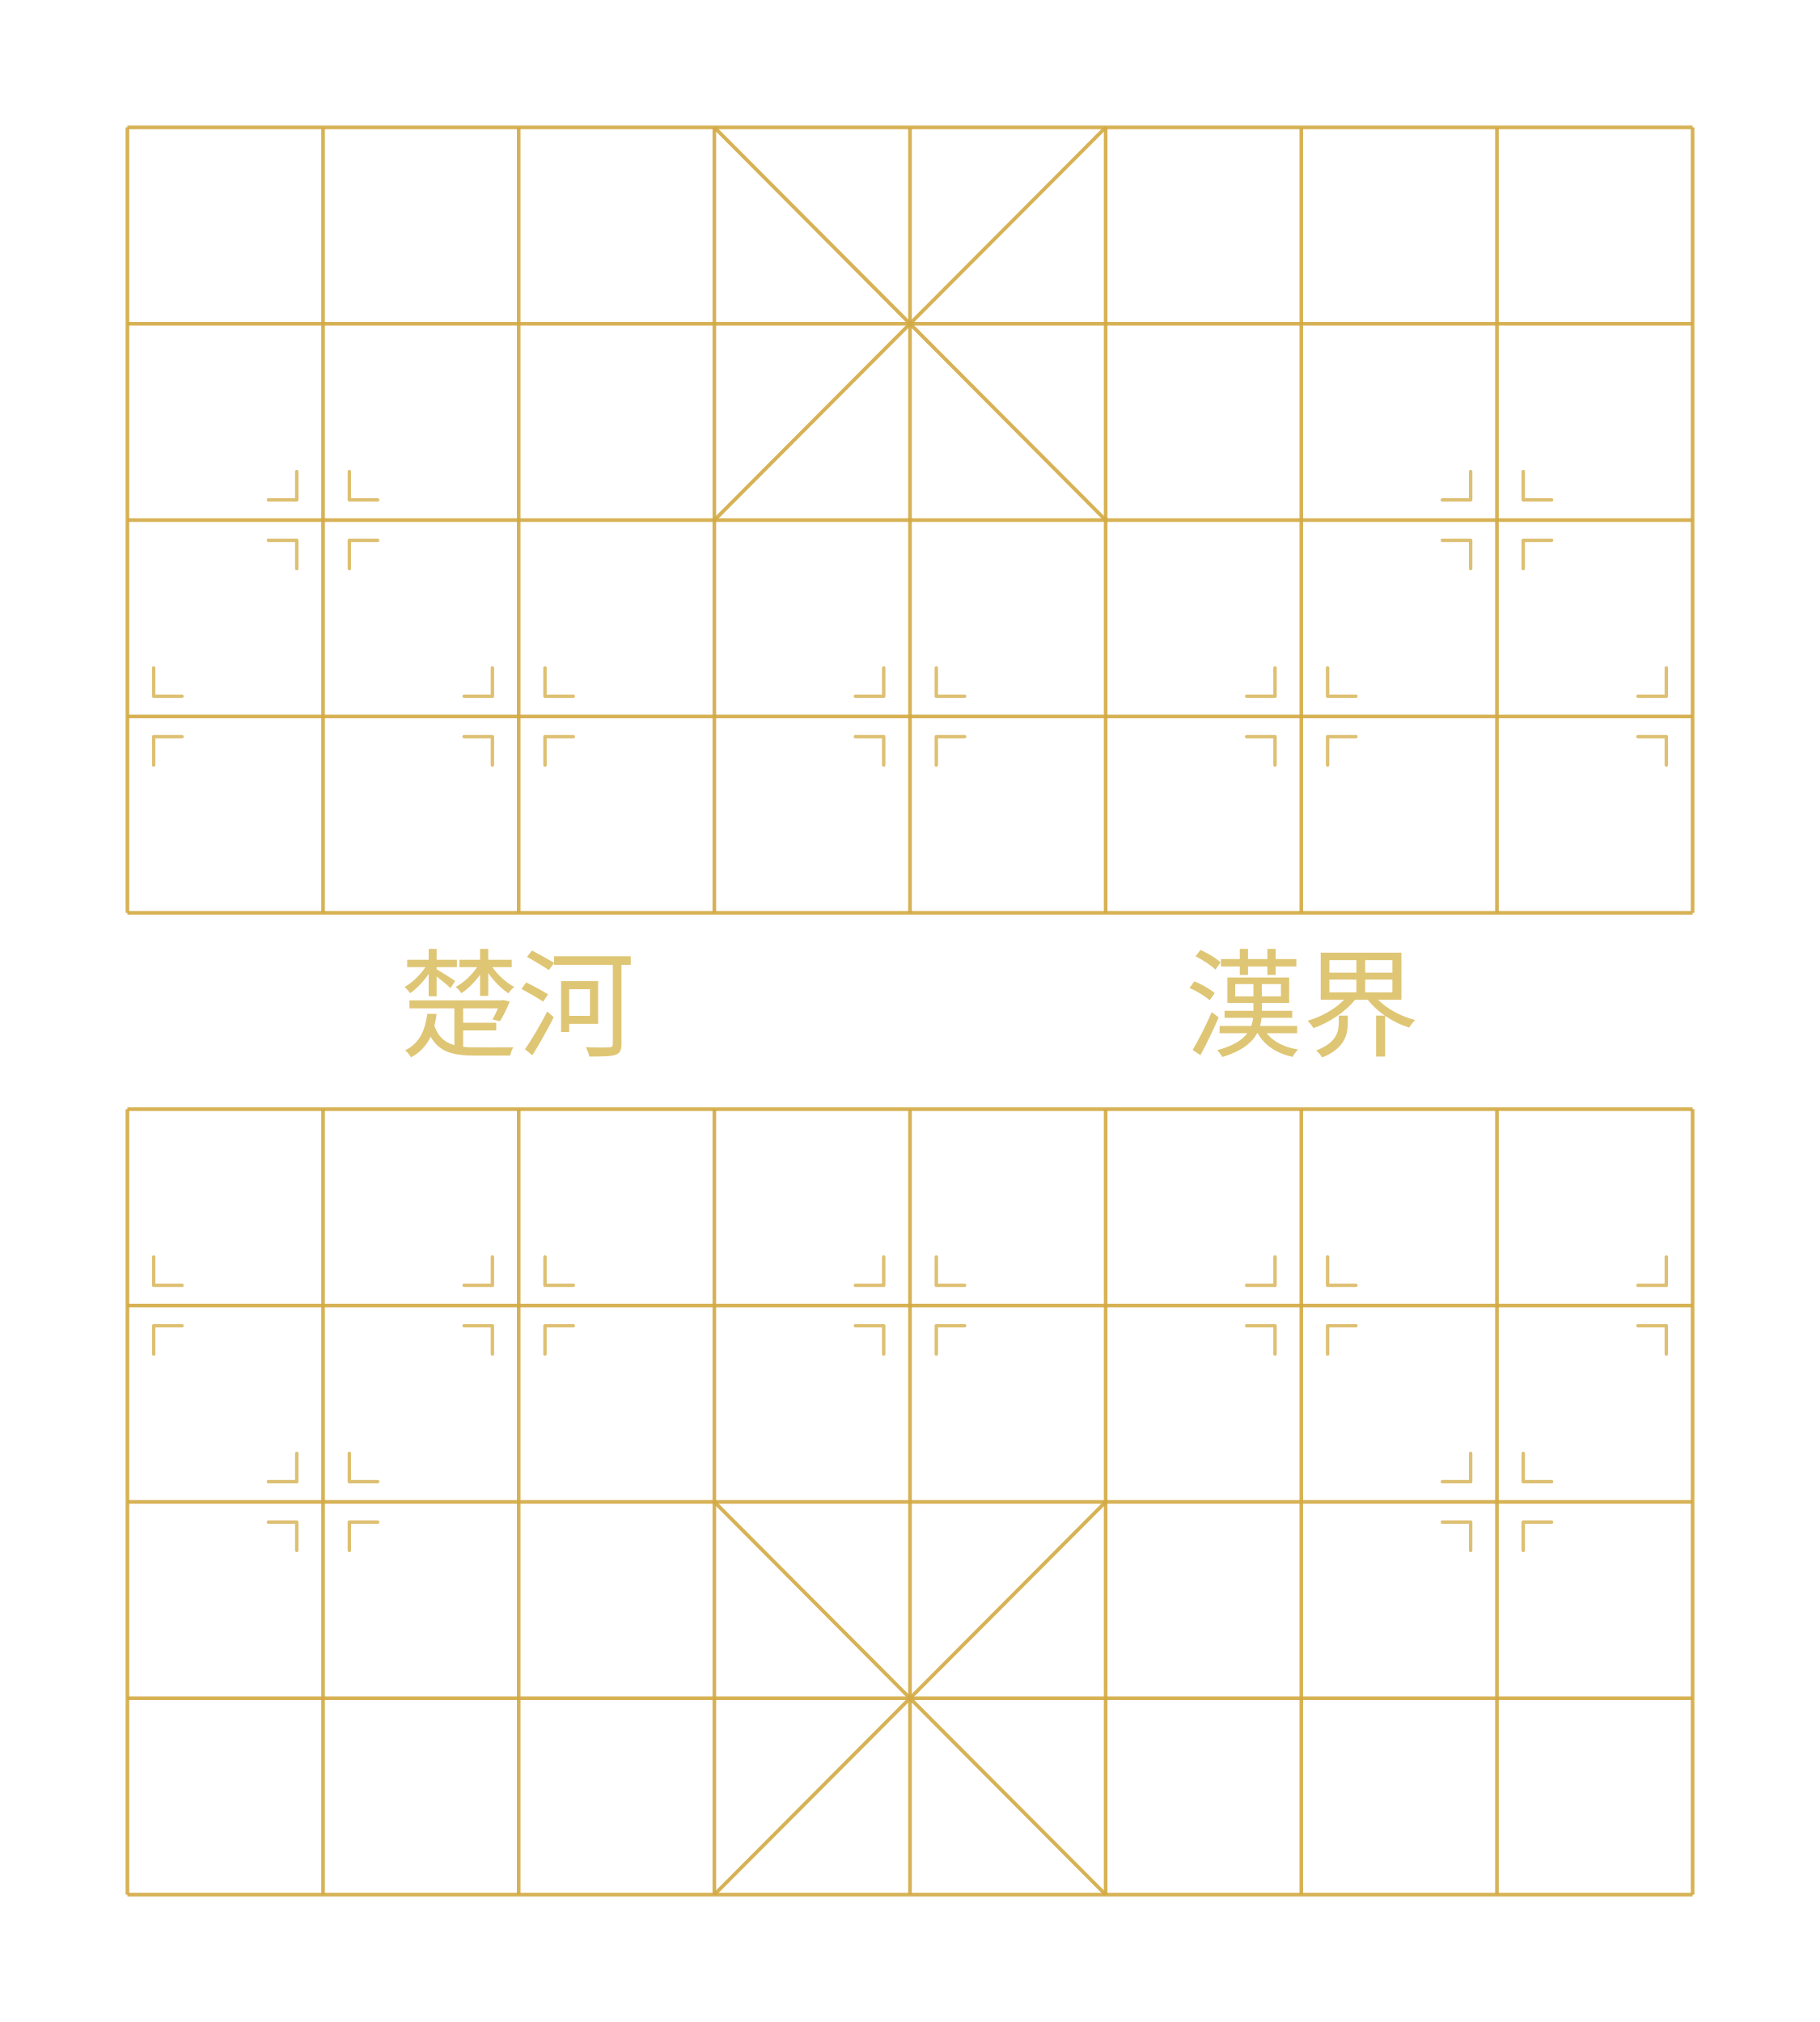
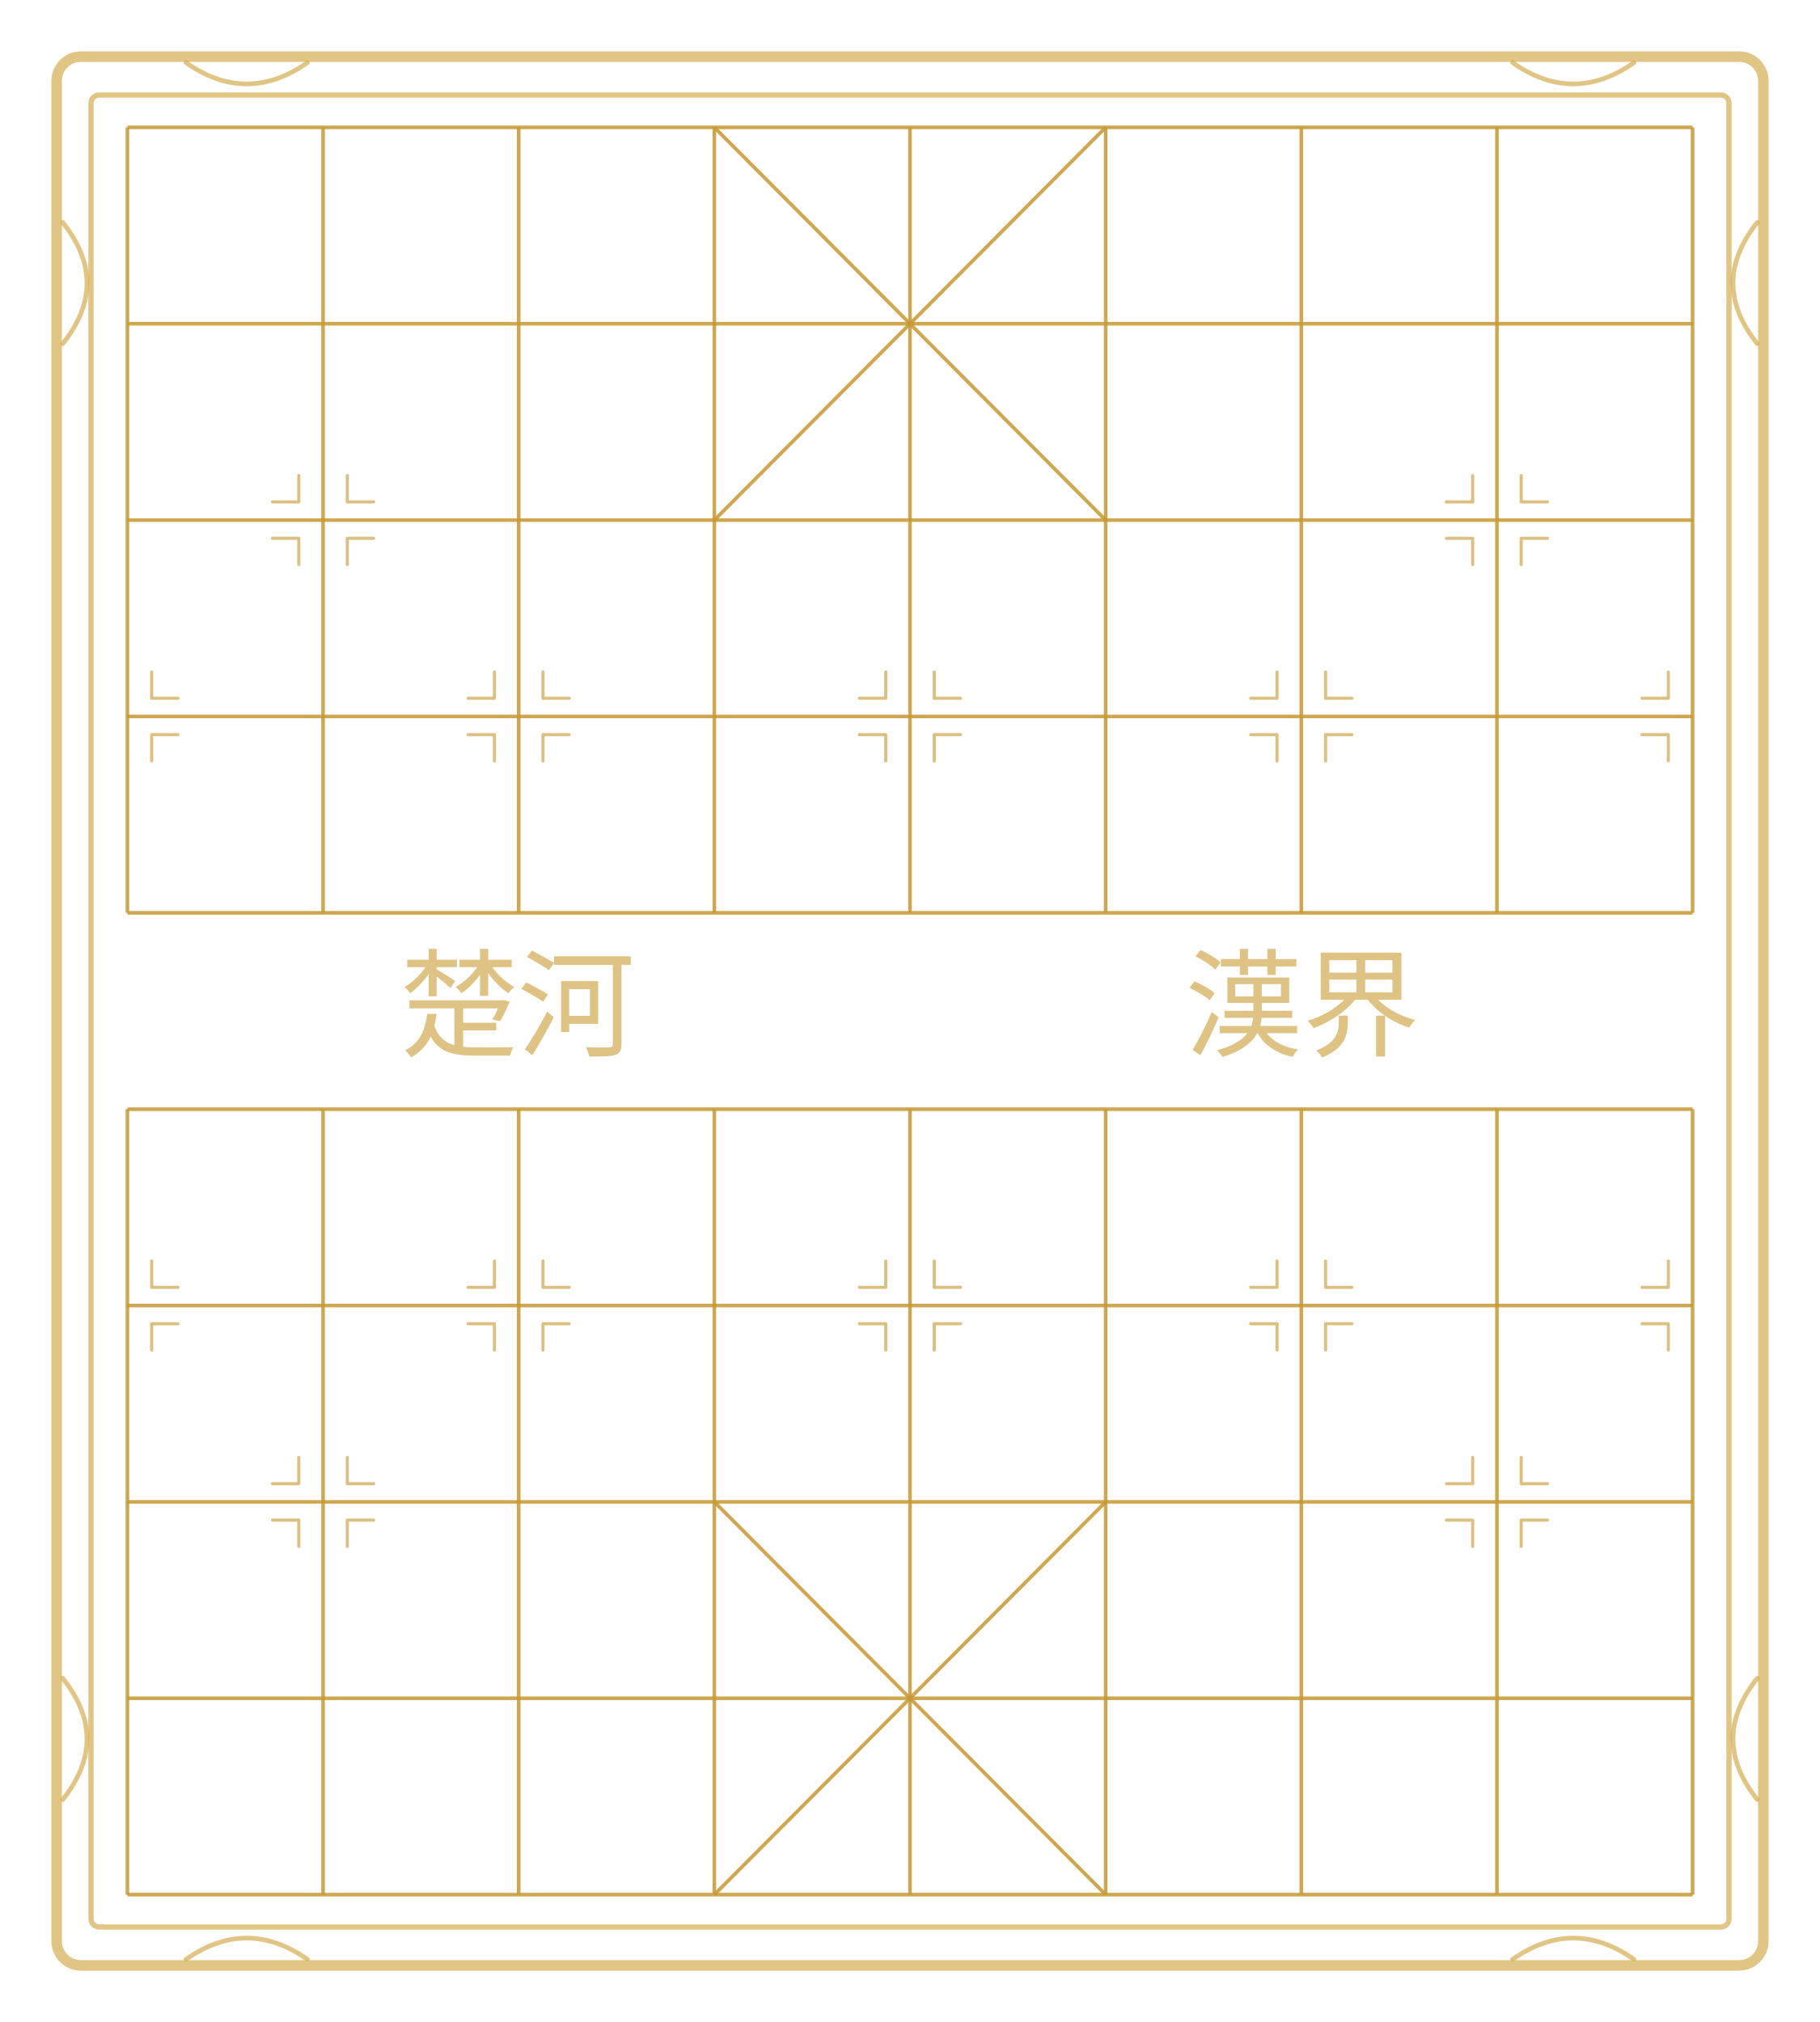
<svg xmlns="http://www.w3.org/2000/svg" viewBox="0 0 900 1000" fill="none">
  <defs>
    <g id="pointMark" fill="none" stroke-linecap="round" stroke-linejoin="round">
-       <path d="M-27 -10H-13V-24 M27 -10H13V-24 M-27 10H-13V24 M27 10H13V24" />
+       <path d="M-25 -9H-12V-22 M25 -9H12V-22 M-25 9H-12V22 M25 9H12V22" />
    </g>
    <g id="pointMarkLeftEdge" fill="none" stroke-linecap="round" stroke-linejoin="round">
-       <path d="M27 -10H13V-24 M27 10H13V24" />
+       <path d="M25 -9H12V-22 M25 9H12V22" />
    </g>
    <g id="pointMarkRightEdge" fill="none" stroke-linecap="round" stroke-linejoin="round">
-       <path d="M-27 -10H-13V-24 M-27 10H-13V24" />
+       <path d="M-25 -9H-12V-22 M-25 9H-12V22" />
    </g>
  </defs>
  <rect width="900" height="1000" fill="transparent" />
-   <g stroke="#d3aa43" stroke-opacity="0.9" stroke-width="1.8" stroke-linecap="butt">
+   <g stroke="#d5ad50" stroke-opacity="0.70" fill="none" stroke-linejoin="round">
+     <rect x="28" y="28" width="844" height="944" rx="12" stroke-width="5.2" />
+     <rect x="45" y="47" width="810" height="906" rx="4" stroke-width="2.6" />
+     <path d="M92 31C112 45 132 45 152 31M748 31C768 45 788 45 808 31M92 969C112 955 132 955 152 969M748 969C768 955 788 955 808 969" stroke-width="2.3" stroke-linecap="round" />
+     <path d="M31 110C47 130 47 150 31 170M869 110C853 130 853 150 869 170M31 830C47 850 47 870 31 890M869 830C853 850 853 870 869 890" stroke-width="2.3" stroke-linecap="round" />
+   </g>
+   <g stroke="#c79a35" stroke-opacity="0.86" stroke-width="1.78" stroke-linecap="butt">
    <path d="M63 63V451.444M63 548.556V937M159.75 63V451.444M159.75 548.556V937M256.5 63V451.444M256.5 548.556V937M353.25 63V451.444M353.25 548.556V937M450 63V451.444M450 548.556V937M546.75 63V451.444M546.75 548.556V937M643.5 63V451.444M643.5 548.556V937M740.25 63V451.444M740.25 548.556V937M837 63V451.444M837 548.556V937" />
    <path d="M63 63H837M63 160.111H837M63 257.222H837M63 354.333H837M63 451.444H837M63 548.556H837M63 645.667H837M63 742.778H837M63 839.889H837M63 937H837" />
    <path d="M353.25 63L546.75 257.222M546.75 63L353.25 257.222M353.25 742.778L546.75 937M546.75 742.778L353.25 937" />
  </g>
-   <g stroke="#d3aa43" stroke-opacity="0.74" stroke-width="1.7">
+   <g stroke="#c79a35" stroke-opacity="0.62" stroke-width="1.56">
    <use href="#pointMark" transform="translate(159.75 257.222)" />
    <use href="#pointMark" transform="translate(740.25 257.222)" />
    <use href="#pointMark" transform="translate(159.75 742.778)" />
    <use href="#pointMark" transform="translate(740.25 742.778)" />
    <use href="#pointMarkLeftEdge" transform="translate(63 354.333)" />
    <use href="#pointMark" transform="translate(256.5 354.333)" />
    <use href="#pointMark" transform="translate(450 354.333)" />
    <use href="#pointMark" transform="translate(643.5 354.333)" />
    <use href="#pointMarkRightEdge" transform="translate(837 354.333)" />
    <use href="#pointMarkLeftEdge" transform="translate(63 645.667)" />
    <use href="#pointMark" transform="translate(256.5 645.667)" />
    <use href="#pointMark" transform="translate(450 645.667)" />
    <use href="#pointMark" transform="translate(643.5 645.667)" />
    <use href="#pointMarkRightEdge" transform="translate(837 645.667)" />
  </g>
-   <g fill="#d8b957" fill-opacity="0.82" font-family="KaiTi, STKaiti, SimSun, serif" font-size="58" text-anchor="middle">
+   <g fill="#d0a74b" fill-opacity="0.68" font-family="KaiTi, STKaiti, SimSun, serif" font-size="58" text-anchor="middle">
    <text x="256" y="518">楚河</text>
    <text x="644" y="518">漢界</text>
  </g>
</svg>
